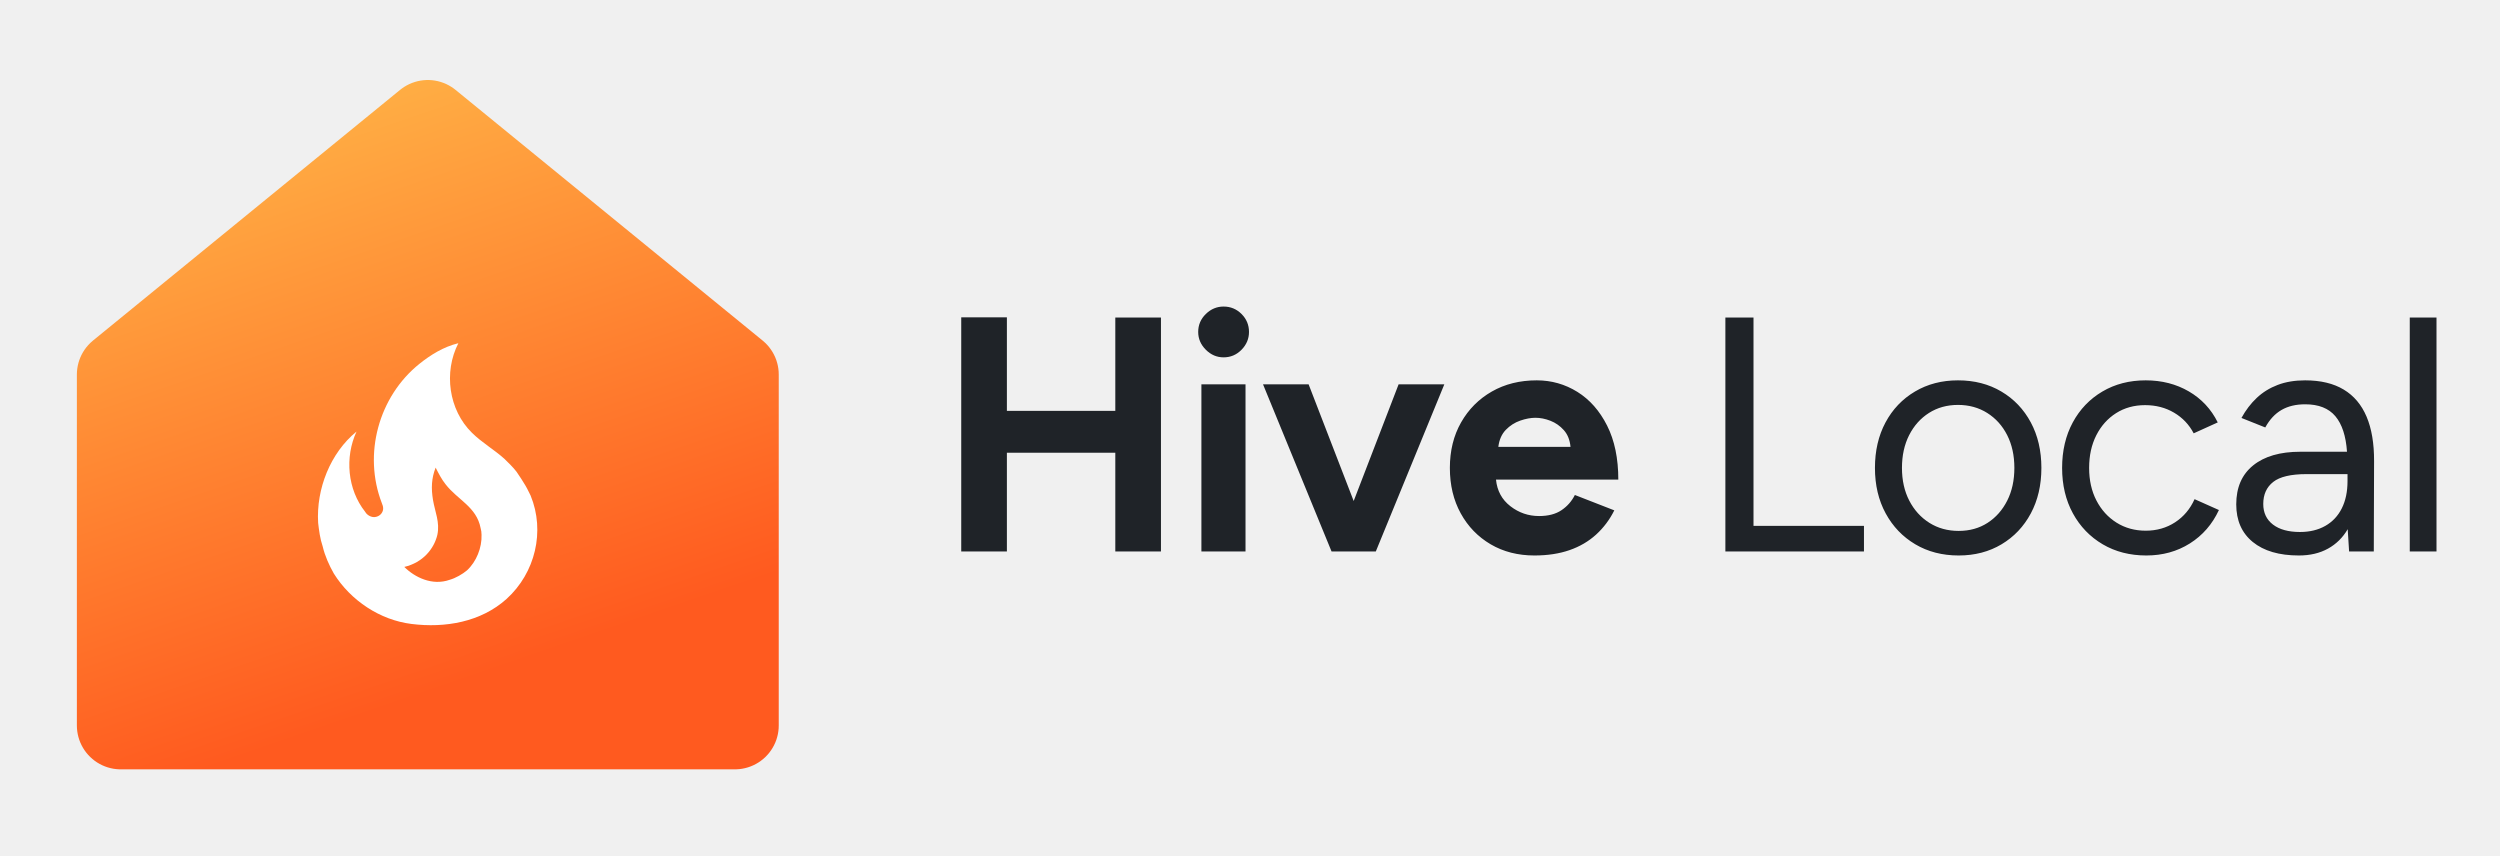
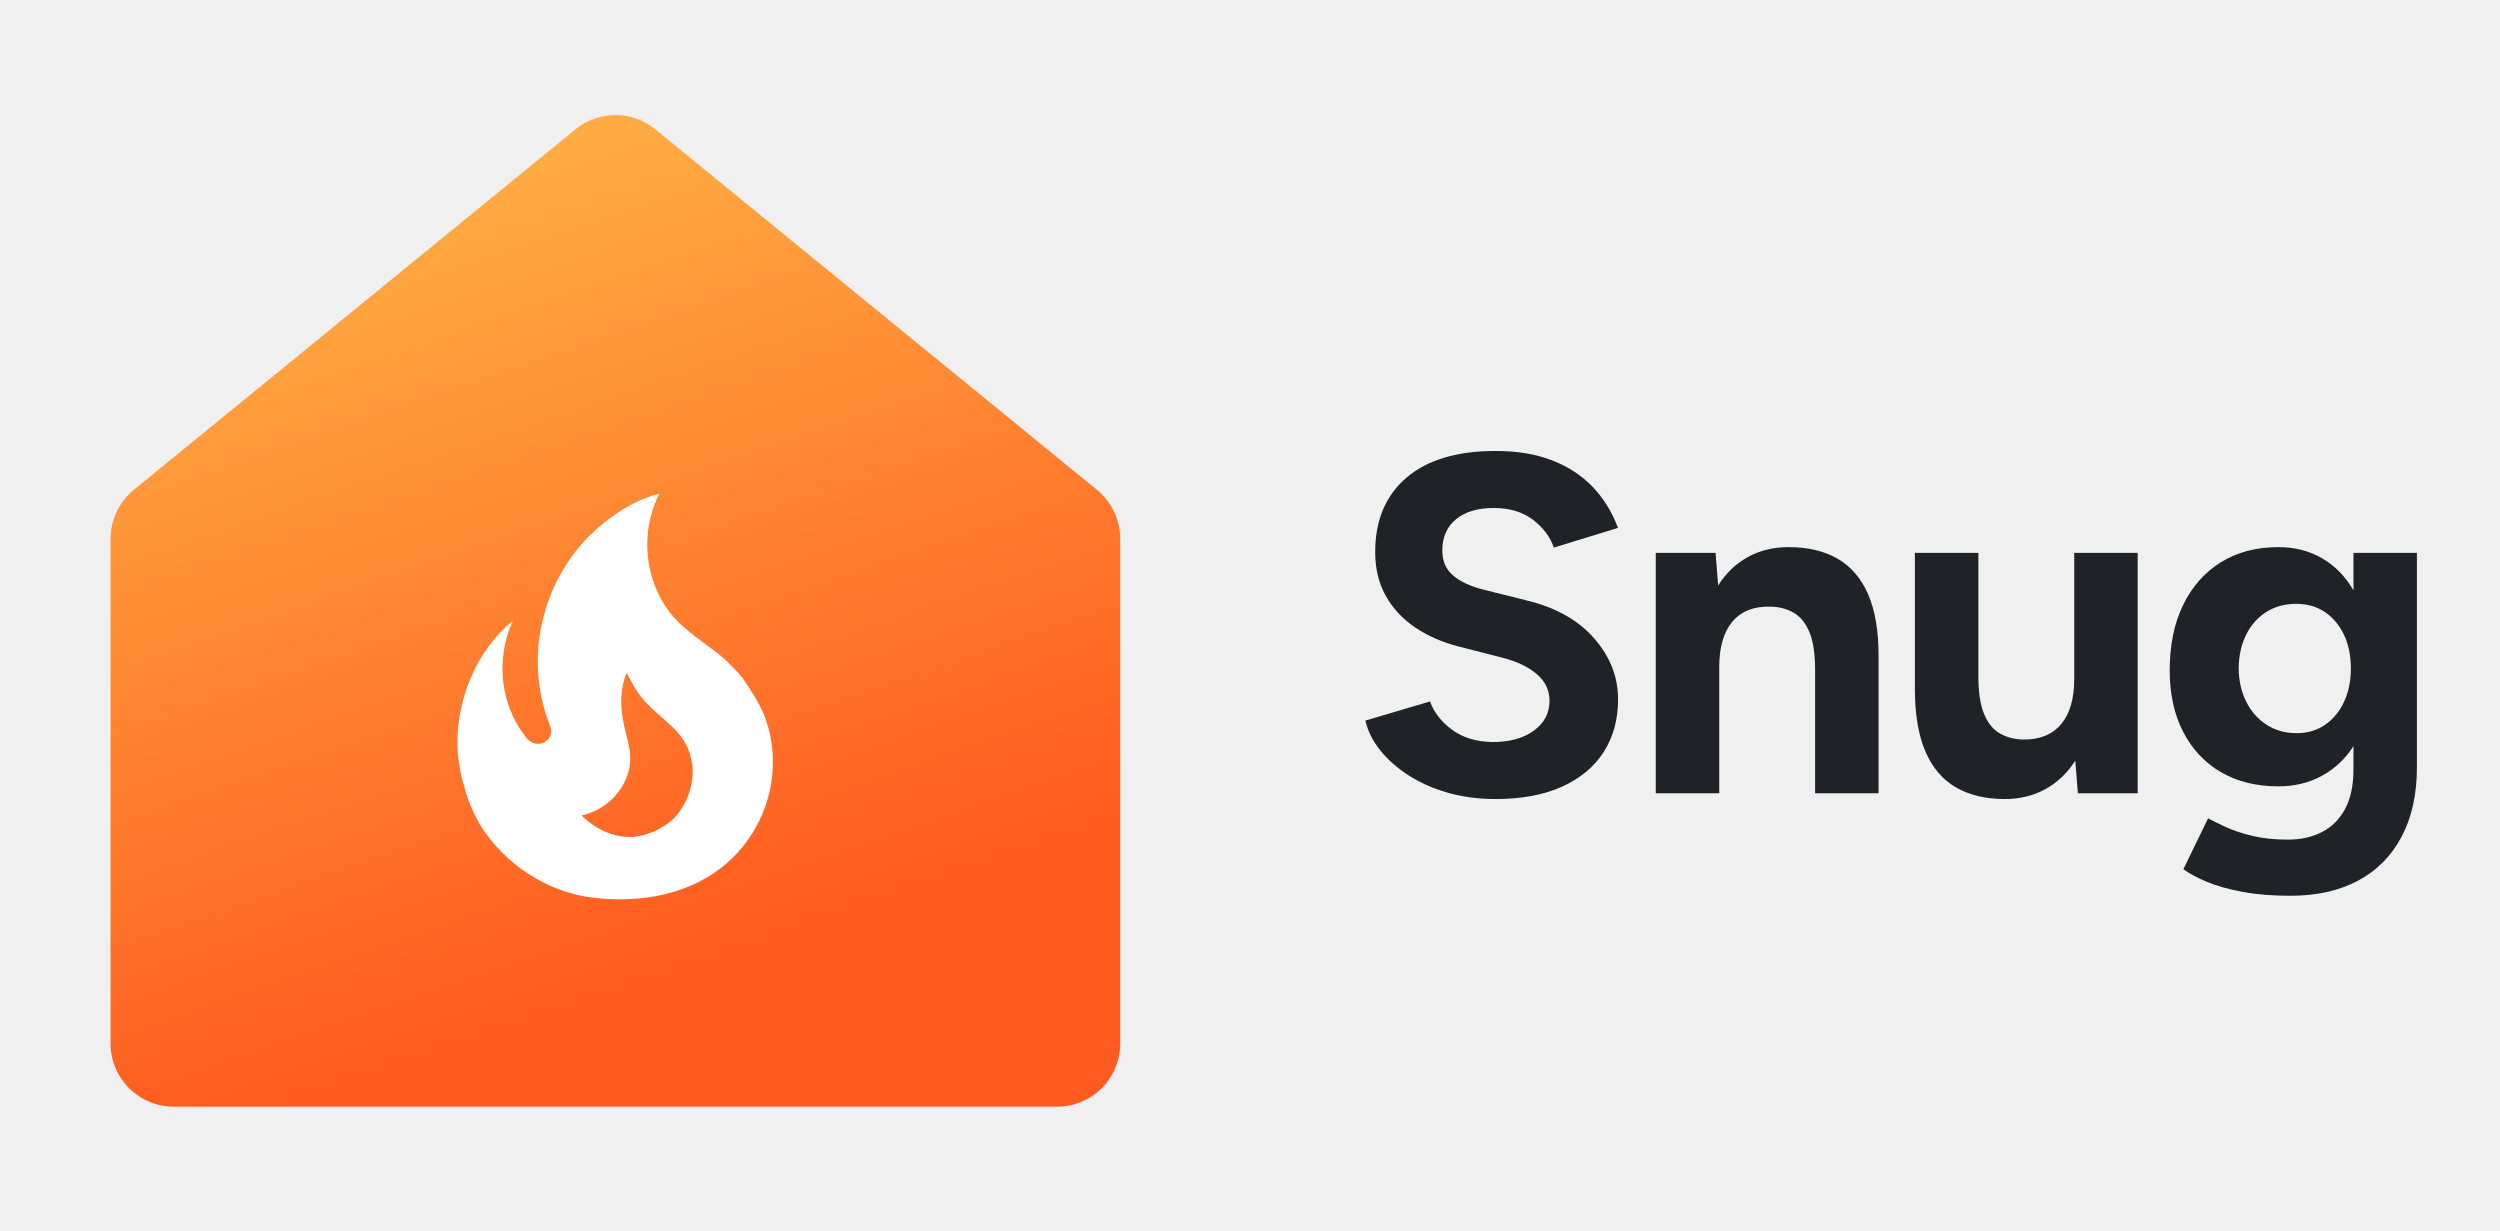
- <svg xmlns="http://www.w3.org/2000/svg" viewBox="0 0 1496 512">
+ <svg xmlns="http://www.w3.org/2000/svg" viewBox="0 0 1040 512">
  <g transform="translate(16 16) scale(0.9375)">
    <defs>
      <linearGradient id="hllg" x1="0" y1="0" x2="0.35" y2="1">
        <stop offset="0" stop-color="#FFB547" />
        <stop offset="1" stop-color="#FF5A1F" />
      </linearGradient>
    </defs>
    <polygon points="256,62 452,222 452,446 60,446 60,222" fill="url(#hllg)" stroke="url(#hllg)" stroke-width="56" stroke-linejoin="round" />
    <path d="M17.66 11.2C17.43 10.9 17.15 10.64 16.89 10.38C16.22 9.78 15.46 9.35 14.82 8.72C13.33 7.26 13 4.85 13.95 3C13 3.23 12.17 3.75 11.46 4.32C8.87 6.4 7.85 10.07 9.07 13.22C9.11 13.32 9.15 13.42 9.15 13.55C9.15 13.77 9 13.97 8.8 14.05C8.57 14.15 8.33 14.09 8.14 13.93C8.08 13.88 8.04 13.83 8 13.76C6.87 12.33 6.69 10.28 7.45 8.64C5.78 10 4.87 12.3 5 14.47C5.06 14.97 5.12 15.47 5.29 15.97C5.43 16.57 5.7 17.17 6 17.7C7.08 19.43 8.95 20.67 10.96 20.92C13.1 21.19 15.39 20.8 17.03 19.32C18.86 17.66 19.5 15 18.56 12.72L18.43 12.46C18.22 12 17.66 11.2 17.66 11.2M14.5 17.5C14.22 17.74 13.76 18 13.4 18.1C12.28 18.5 11.16 17.94 10.5 17.28C11.69 17 12.4 16.12 12.61 15.23C12.78 14.43 12.46 13.77 12.33 13C12.21 12.26 12.23 11.63 12.5 10.94C12.69 11.32 12.89 11.7 13.13 12C13.9 13 15.11 13.44 15.37 14.8C15.41 14.94 15.43 15.08 15.43 15.23C15.46 16.05 15.1 16.95 14.5 17.5H14.5Z" fill="#fff" transform="translate(256 292) scale(10) translate(-12 -12)" />
  </g>
-   <path d="M15.2 0.0V-140.12H42.52V-84.12H107.4V-140.0H134.72V0.0H107.4V-59.08H42.52V0.0ZM158.92 0.0V-100.0H185.32V0.0ZM172.2 -116.16Q166.12 -116.16 161.56 -120.72Q157 -125.28 157 -131.36Q157 -137.64 161.56 -142.1Q166.12 -146.56 172.2 -146.56Q178.48 -146.56 182.94 -142.1Q187.4 -137.64 187.4 -131.36Q187.4 -125.28 182.94 -120.72Q178.48 -116.16 172.2 -116.16ZM236.8 0.0 195.8 -100.0H223.079L250.04 -30.199L276.92 -100.0H304.28L263.28 0.0ZM358.2 2.4Q343.4 2.4 332.0 -4.3Q320.6 -11.0 314.1 -22.8Q307.6 -34.6 307.6 -50.0Q307.6 -65.4 314.3 -77.2Q321.0 -89.0 332.7 -95.7Q344.4 -102.4 359.6 -102.4Q372.8 -102.4 383.9 -95.5Q395.0 -88.6 401.7 -75.3Q408.4 -62.0 408.4 -43.0H335.2Q336.2 -33.0 343.8 -27.1Q351.4 -21.2 361.0 -21.2Q369.2 -21.2 374.4 -24.7Q379.6 -28.2 382.4 -33.8L406.0 -24.6Q401.8 -16.2 395.1 -10.1Q388.4 -4.0 379.2 -0.8Q370.0 2.4 358.2 2.4ZM336.6 -62.6H379.8Q379.2 -68.8 375.8 -72.6Q372.4 -76.4 367.8 -78.2Q363.2 -80.0 358.8 -80.0Q354.6 -80.0 349.7 -78.3Q344.8 -76.6 341.1 -72.8Q337.4 -69.0 336.6 -62.6Z M472.467 0.0V-140.0H489.3V-15.334H555.4V0.0ZM612.072 2.4Q597.407 2.4 586.103 -4.3Q574.798 -11.0 568.383 -22.8Q561.967 -34.6 561.967 -50.0Q561.967 -65.4 568.28 -77.2Q574.594 -89.0 585.898 -95.7Q597.201 -102.4 611.662 -102.4Q626.326 -102.4 637.63 -95.7Q648.933 -89.0 655.25 -77.2Q661.567 -65.4 661.567 -50.0Q661.567 -34.6 655.253 -22.8Q648.939 -11.0 637.736 -4.3Q626.534 2.4 612.072 2.4ZM612.067 -12.3Q621.903 -12.3 629.371 -17.127Q636.839 -21.953 641.119 -30.422Q645.4 -38.89 645.4 -50.0Q645.4 -61.11 641.116 -69.578Q636.832 -78.047 629.176 -82.873Q621.52 -87.7 611.677 -87.7Q601.833 -87.7 594.268 -82.874Q586.702 -78.049 582.418 -69.582Q578.134 -61.115 578.134 -50.007Q578.134 -38.9 582.5 -30.434Q586.867 -21.967 594.536 -17.134Q602.206 -12.3 612.067 -12.3ZM724.367 2.4Q709.633 2.4 698.25 -4.3Q686.867 -11.0 680.417 -22.817Q673.967 -34.633 673.967 -50.0Q673.967 -65.4 680.333 -77.2Q686.7 -89.0 698.05 -95.7Q709.4 -102.4 723.967 -102.4Q738.433 -102.4 749.8 -95.783Q761.167 -89.167 767.1 -77.233L752.7 -70.7Q748.6 -78.533 740.966 -83.05Q733.333 -87.566 723.633 -87.566Q713.8 -87.566 706.25 -82.766Q698.7 -77.966 694.417 -69.516Q690.134 -61.067 690.134 -50.0Q690.134 -38.933 694.5 -30.5Q698.867 -22.067 706.534 -17.25Q714.2 -12.434 724.033 -12.434Q733.867 -12.434 741.566 -17.45Q749.266 -22.467 753.233 -31.3L767.8 -24.8Q761.867 -12.033 750.433 -4.817Q739 2.4 724.367 2.4ZM815.678 2.4Q797.967 2.4 788.067 -5.672Q778.167 -13.744 778.167 -28.2Q778.167 -43.333 788.289 -51.506Q798.411 -59.678 816.511 -59.678H844.444Q843.477 -73.789 837.489 -80.927Q831.5 -88.066 819.4 -88.066Q811.123 -88.066 805.273 -84.688Q799.423 -81.311 795.534 -74.211L781.289 -79.9Q785.1 -86.877 790.428 -91.894Q795.755 -96.911 802.939 -99.655Q810.122 -102.4 819.4 -102.4Q833.3 -102.4 842.461 -96.889Q851.623 -91.378 856.161 -80.661Q860.7 -69.944 860.645 -54.1L860.478 0.0H845.7L844.866 -13.333Q840.489 -5.811 833.083 -1.706Q825.678 2.4 815.678 2.4ZM816.322 -11.656Q825.033 -11.656 831.461 -15.306Q837.889 -18.956 841.322 -25.778Q844.755 -32.6 844.755 -42.133V-46.289H820.223Q806.212 -46.289 800.273 -41.6Q794.334 -36.911 794.334 -28.422Q794.334 -20.556 800.139 -16.106Q805.945 -11.656 816.322 -11.656ZM882 0.0V-140.0H898V0.0Z" fill="#1F2328" transform="translate(560 330)" />
+   <path d="M62.12 2.4Q51.52 2.4 42.32 -0.22Q33.12 -2.84 25.94 -7.48Q18.76 -12.12 14.12 -17.94Q9.48 -23.76 8 -30.24L34.88 -38.2Q37.32 -31.44 43.96 -26.5Q50.6 -21.559 60.56 -21.32Q71.28 -21.2 77.94 -25.96Q84.601 -30.72 84.601 -38.48Q84.601 -45 79.34 -49.54Q74.08 -54.08 64.84 -56.44L46.56 -61.12Q36.4 -63.76 28.62 -69.04Q20.84 -74.32 16.46 -82.16Q12.08 -90 12.08 -100.32Q12.08 -120.2 25.1 -131.3Q38.12 -142.4 62.2 -142.4Q75.64 -142.4 85.7 -138.48Q95.76 -134.56 102.58 -127.42Q109.4 -120.28 113.08 -110.4L86.401 -102.2Q84.04 -109 77.62 -113.84Q71.2 -118.68 61.4 -118.68Q51.4 -118.68 45.7 -114Q40 -109.32 40 -100.96Q40 -94.4 44.52 -90.58Q49.04 -86.76 56.8 -84.8L75.2 -80.2Q93.28 -75.8 103.2 -64.42Q113.12 -53.04 113.12 -39.08Q113.12 -26.56 107.18 -17.24Q101.24 -7.92 89.84 -2.76Q78.44 2.4 62.12 2.4ZM128.8 0.0V-100.0H153.68L154.76 -86.44Q159.64 -94.16 167.12 -98.28Q174.6 -102.4 184.12 -102.4Q196.08 -102.4 204.44 -97.58Q212.8 -92.76 217.18 -82.68Q221.56 -72.6 221.48 -56.64V0.0H195.08V-51.2Q195.08 -61.32 192.74 -66.98Q190.4 -72.641 186.22 -75.081Q182.04 -77.521 176.4 -77.641Q166.16 -77.881 160.68 -71.4Q155.2 -64.92 155.2 -52.48V0.0ZM273.96 2.4Q262.08 2.4 253.72 -2.42Q245.36 -7.24 240.98 -17.36Q236.6 -27.48 236.6 -43.36V-100.0H263V-48.8Q263 -38.8 265.34 -33.08Q267.68 -27.359 271.9 -24.919Q276.12 -22.479 281.68 -22.359Q291.92 -22.239 297.4 -28.72Q302.88 -35.2 302.88 -47.52V-100.0H329.28V0.0H304.4L303.32 -13.56Q298.44 -5.92 290.96 -1.76Q283.48 2.4 273.96 2.4ZM392.92 42.64Q381.52 42.64 372.78 41Q364.04 39.36 358 36.82Q351.96 34.28 348.28 31.6L358.56 10.441Q361.44 11.96 365.98 14.06Q370.52 16.16 376.96 17.72Q383.4 19.28 391.84 19.28Q399.72 19.28 405.88 16.16Q412.04 13.04 415.54 6.56Q419.04 0.08 419.04 -9.92V-19.6Q414.04 -11.76 406.02 -7.32Q398 -2.88 387.8 -2.88Q374 -2.88 363.86 -8.82Q353.72 -14.76 348.16 -25.62Q342.6 -36.48 342.6 -51.12Q342.6 -66.84 348.16 -78.3Q353.72 -89.76 363.86 -96.08Q374 -102.4 387.8 -102.4Q398 -102.4 406.02 -97.74Q414.04 -93.08 419.04 -84.4V-100.0H445.44V-10.88Q445.44 6.04 439.06 18.08Q432.68 30.12 420.9 36.38Q409.12 42.64 392.92 42.64ZM395.36 -24.999Q402.2 -24.999 407.26 -28.499Q412.32 -32 415.14 -38.08Q417.96 -44.16 417.96 -51.96Q417.96 -59.92 415.08 -65.96Q412.2 -72 407.14 -75.4Q402.08 -78.801 395.16 -78.801Q388.12 -78.801 382.76 -75.4Q377.4 -72 374.399 -65.96Q371.399 -59.92 371.279 -51.96Q371.399 -44.16 374.44 -38.08Q377.48 -32 382.9 -28.499Q388.32 -24.999 395.36 -24.999Z" fill="#1F2328" transform="translate(560 330)" />
</svg>
